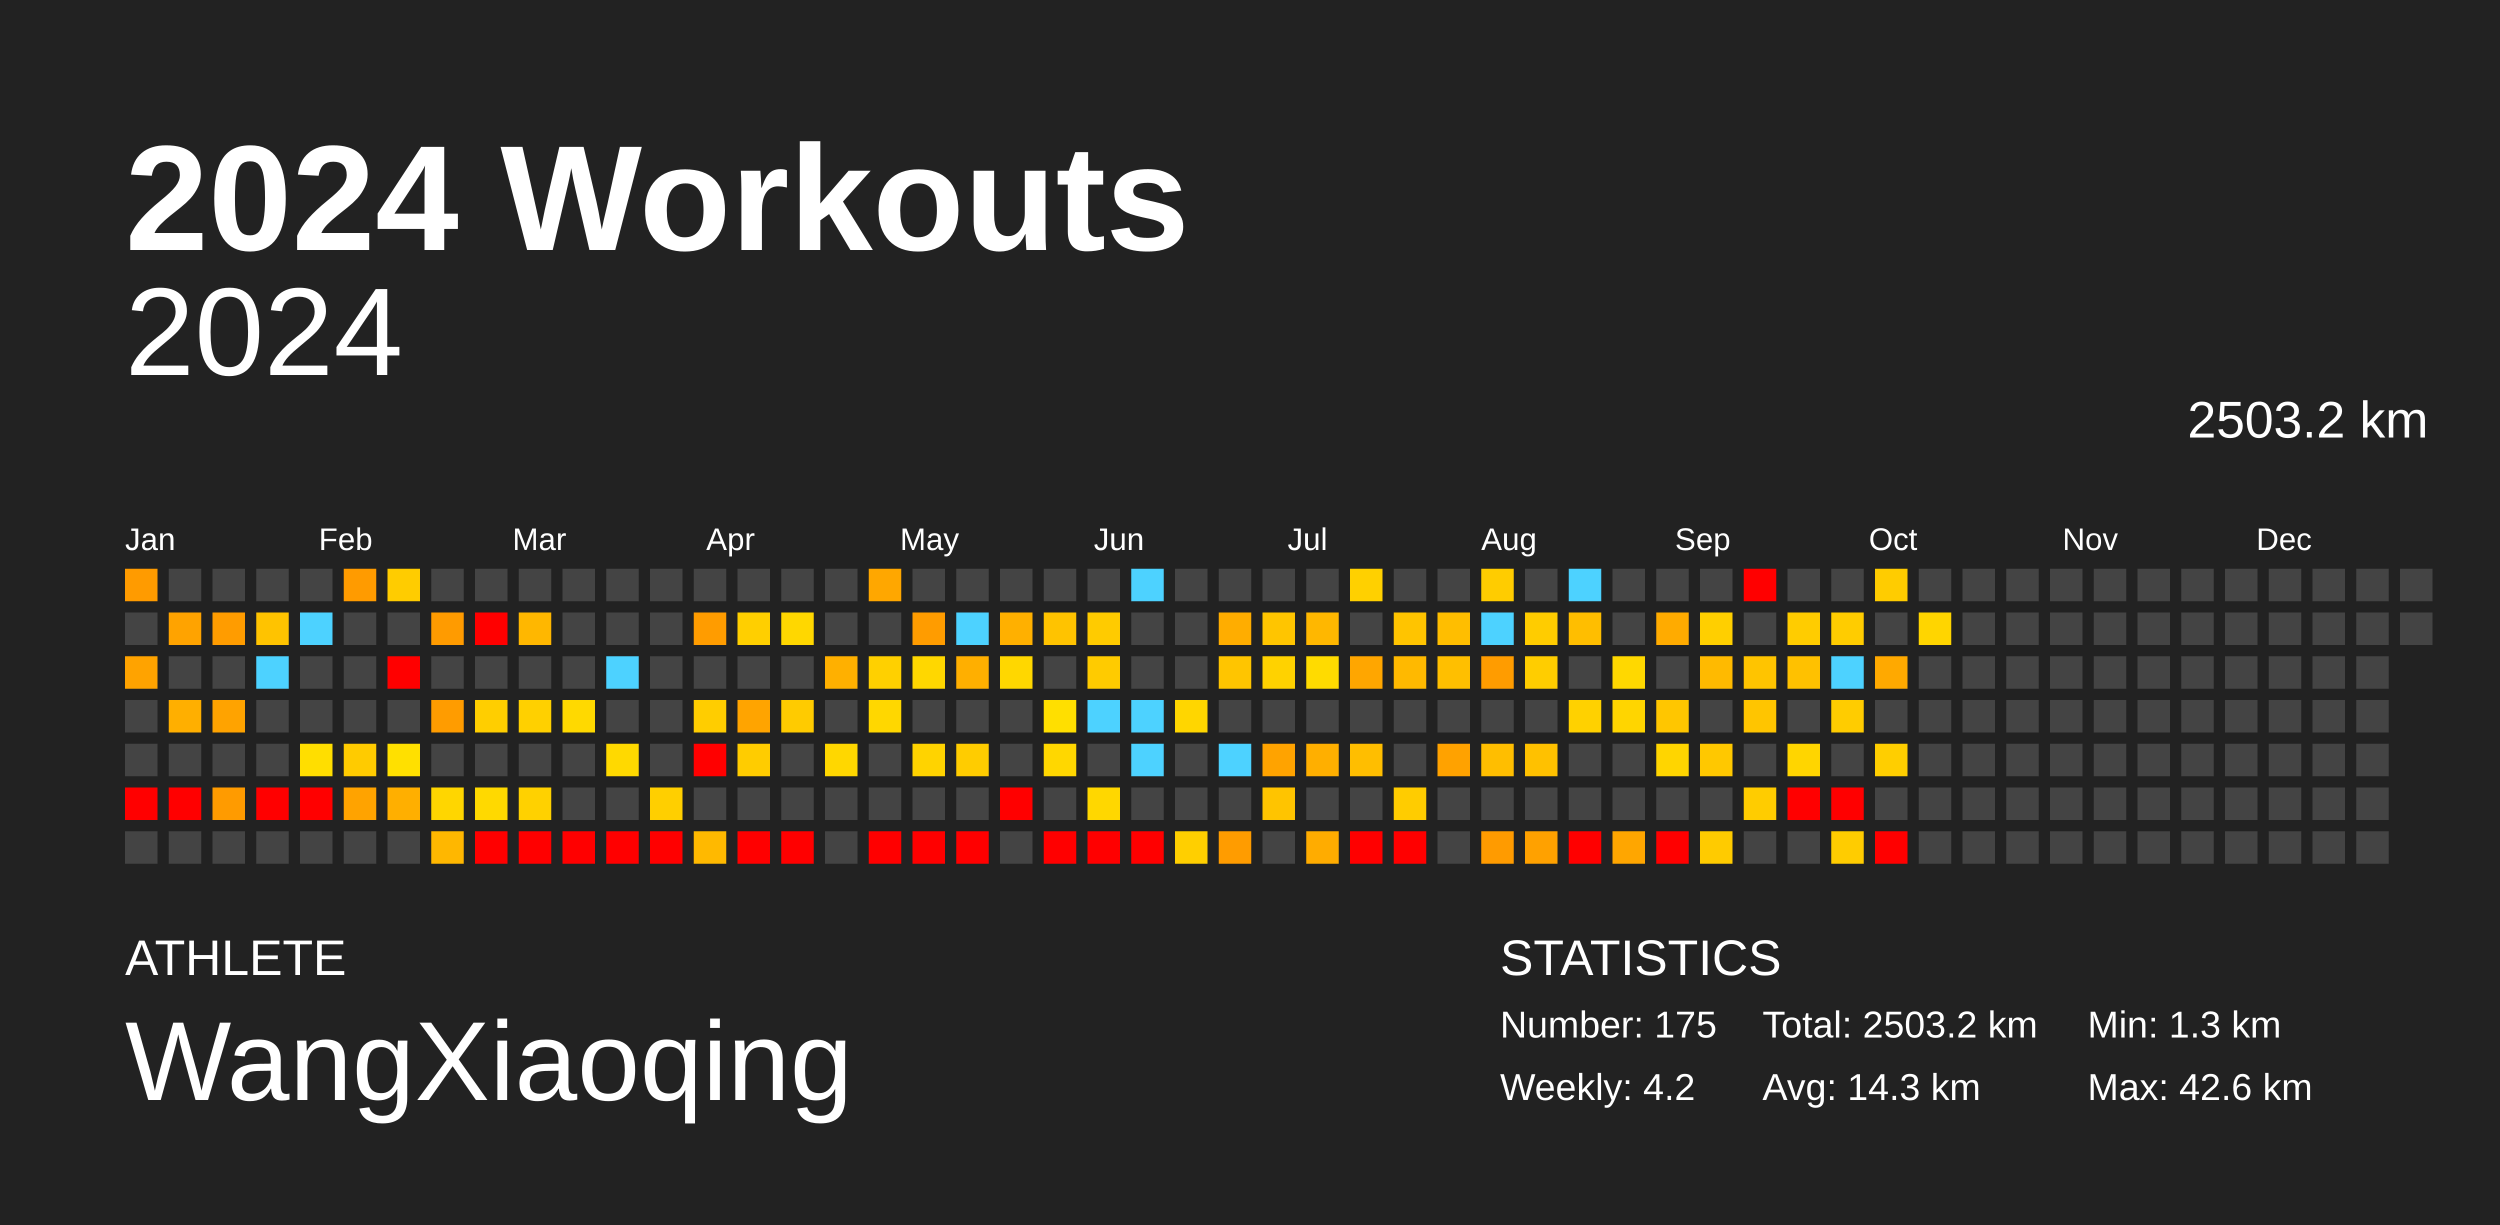
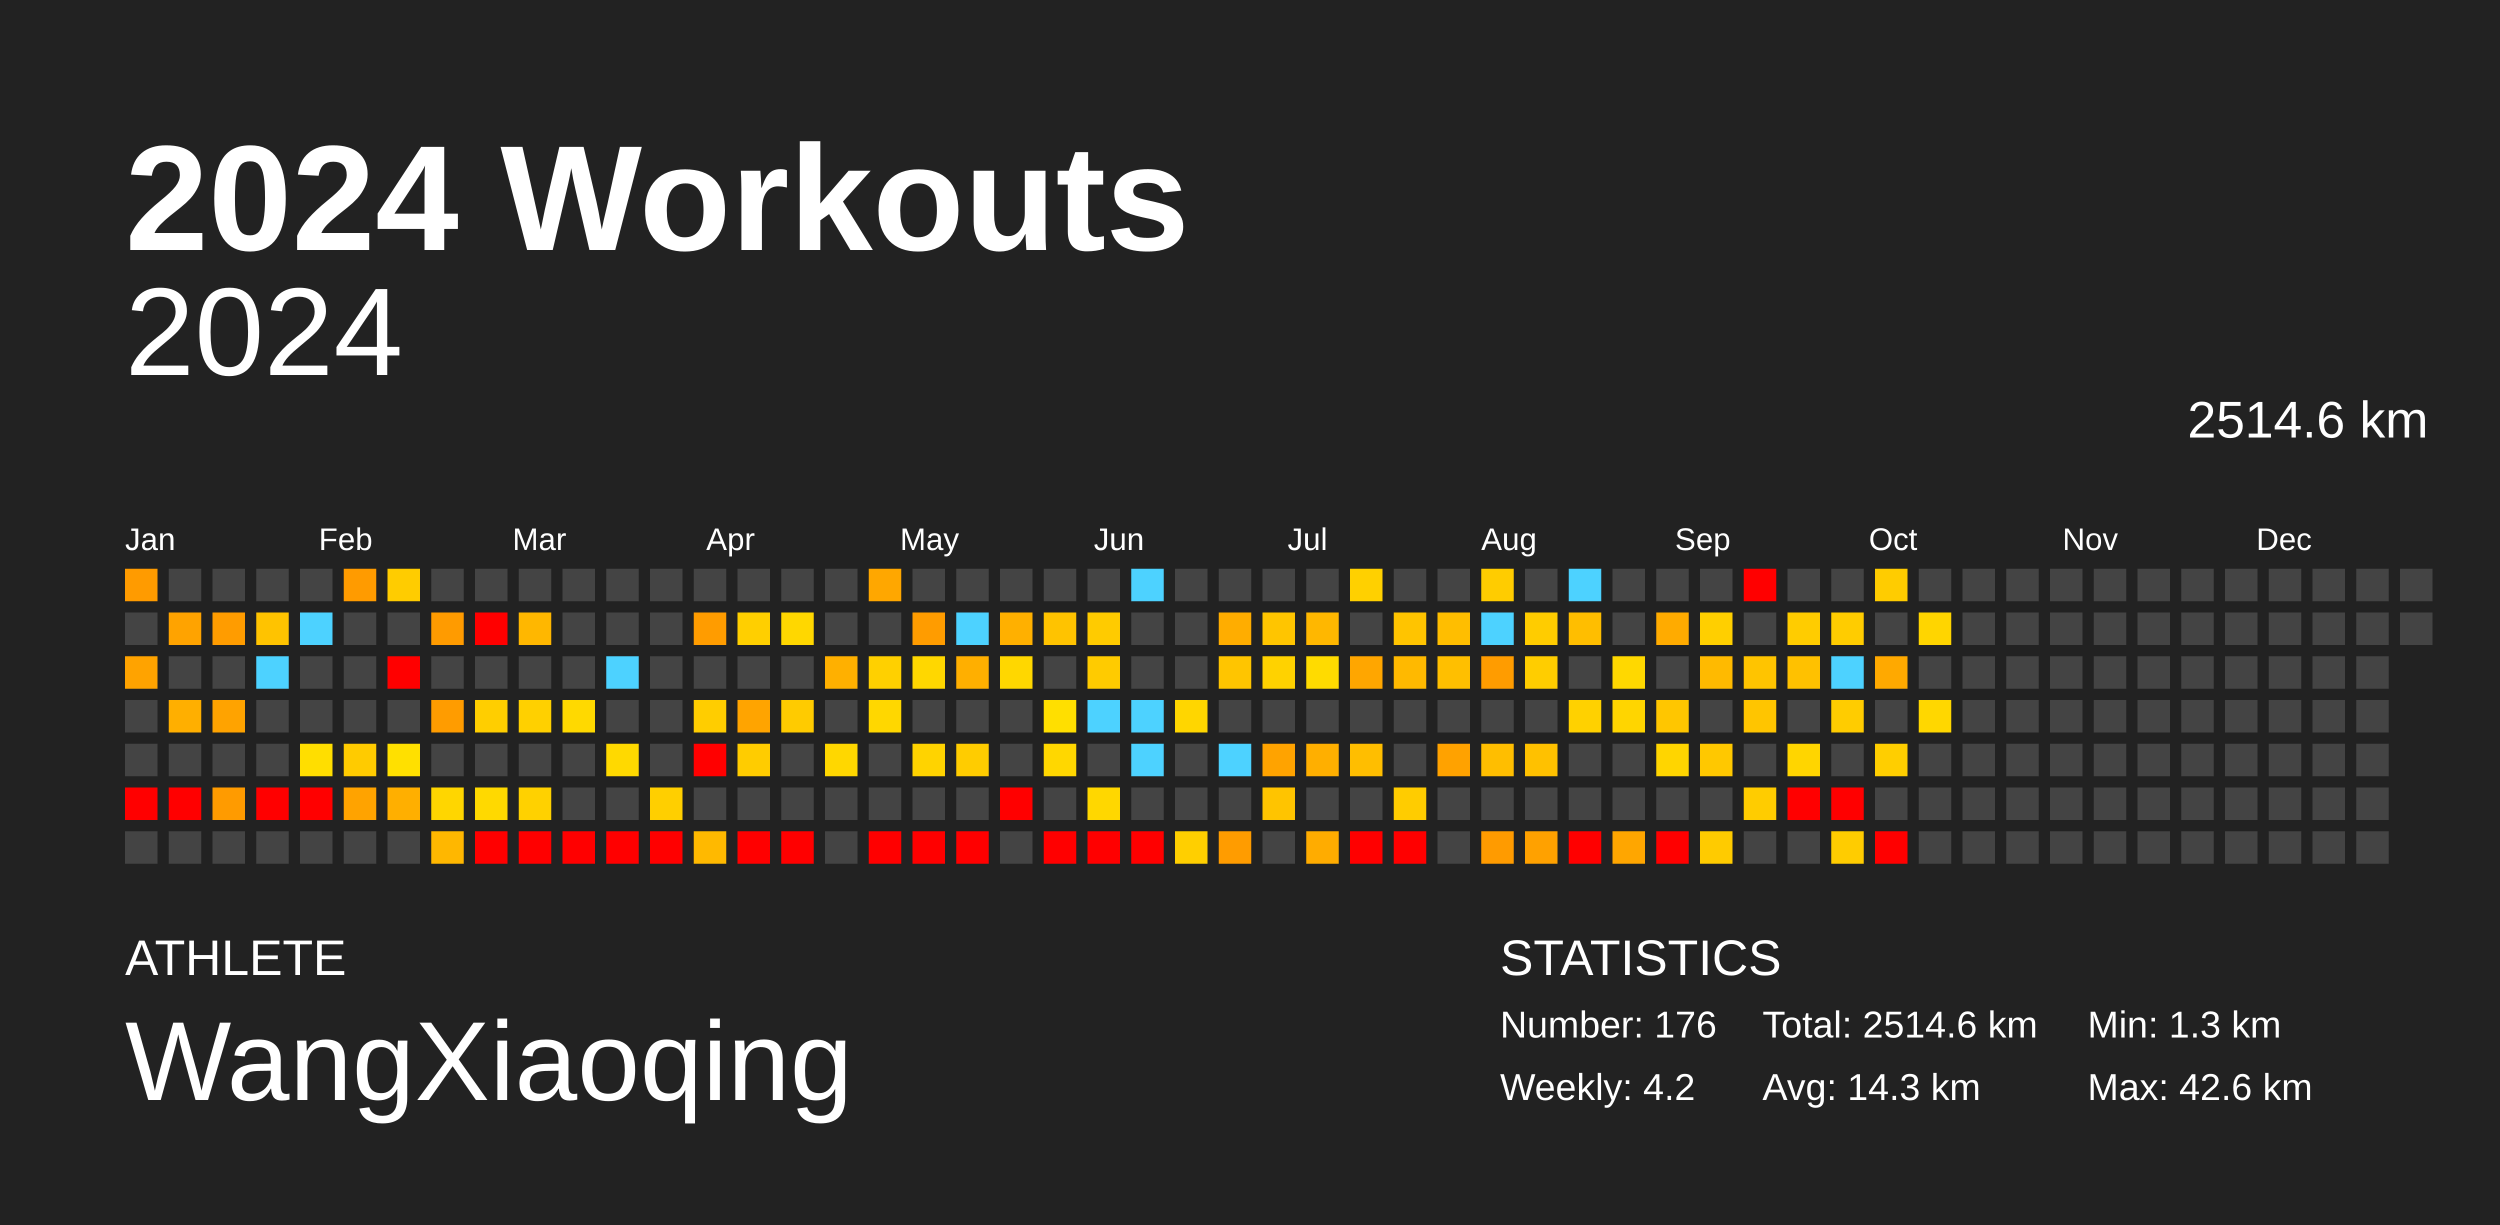
<svg xmlns="http://www.w3.org/2000/svg" baseProfile="full" height="98mm" version="1.1" viewBox="0,0,200,98" width="200mm">
  <defs />
  <rect fill="#222222" height="98" width="200" x="0" y="0" />
  <text fill="#FFFFFF" style="font-size:12px; font-family:Arial; font-weight:bold;" x="10" y="20">2024 Workouts</text>
  <text fill="#FFFFFF" style="font-size:4px; font-family:Arial" x="10" y="78">ATHLETE</text>
  <text fill="#FFFFFF" style="font-size:9px; font-family:Arial" x="10" y="88">WangXiaoqing</text>
  <text fill="#FFFFFF" style="font-size:4px; font-family:Arial" x="120" y="78">STATISTICS</text>
-   <text fill="#FFFFFF" style="font-size:3px; font-family:Arial" x="120" y="83">Number: 175</text>
+   <text fill="#FFFFFF" style="font-size:3px; font-family:Arial" x="120" y="83">Number: 176</text>
  <text fill="#FFFFFF" style="font-size:3px; font-family:Arial" x="120" y="88">Weekly: 4.2</text>
-   <text fill="#FFFFFF" style="font-size:3px; font-family:Arial" x="141" y="83">Total: 2503.2 km</text>
+   <text fill="#FFFFFF" style="font-size:3px; font-family:Arial" x="141" y="83">Total: 2514.6 km</text>
  <text fill="#FFFFFF" style="font-size:3px; font-family:Arial" x="141" y="88">Avg: 14.3 km</text>
  <text fill="#FFFFFF" style="font-size:3px; font-family:Arial" x="167" y="83">Min: 1.3 km</text>
  <text fill="#FFFFFF" style="font-size:3px; font-family:Arial" x="167" y="88">Max: 42.6 km</text>
  <text alignment-baseline="hanging" fill="#FFFFFF" style="font-size:10.0px; font-family:Arial;" x="10" y="30">2024</text>
-   <text alignment-baseline="hanging" fill="#FFFFFF" style="font-size:4.125px; font-family:Arial;" x="175" y="35">2503.2 km</text>
+   <text alignment-baseline="hanging" fill="#FFFFFF" style="font-size:4.125px; font-family:Arial;" x="175" y="35">2514.6 km</text>
  <text fill="#FFFFFF" style="font-size:2.5px; font-family:Arial" x="10.0" y="44">Jan</text>
  <text fill="#FFFFFF" style="font-size:2.5px; font-family:Arial" x="25.5" y="44">Feb</text>
  <text fill="#FFFFFF" style="font-size:2.5px; font-family:Arial" x="41.0" y="44">Mar</text>
  <text fill="#FFFFFF" style="font-size:2.5px; font-family:Arial" x="56.5" y="44">Apr</text>
  <text fill="#FFFFFF" style="font-size:2.5px; font-family:Arial" x="72.0" y="44">May</text>
  <text fill="#FFFFFF" style="font-size:2.5px; font-family:Arial" x="87.5" y="44">Jun</text>
  <text fill="#FFFFFF" style="font-size:2.5px; font-family:Arial" x="103.0" y="44">Jul</text>
  <text fill="#FFFFFF" style="font-size:2.5px; font-family:Arial" x="118.5" y="44">Aug</text>
  <text fill="#FFFFFF" style="font-size:2.5px; font-family:Arial" x="134.0" y="44">Sep</text>
  <text fill="#FFFFFF" style="font-size:2.5px; font-family:Arial" x="149.5" y="44">Oct</text>
  <text fill="#FFFFFF" style="font-size:2.5px; font-family:Arial" x="165.0" y="44">Nov</text>
  <text fill="#FFFFFF" style="font-size:2.5px; font-family:Arial" x="180.5" y="44">Dec</text>
  <rect fill="#ff9b00" height="2.6" width="2.6" x="10.0" y="45.5" />
  <rect fill="#444444" height="2.6" width="2.6" x="10.0" y="49.0" />
  <rect fill="#ffa300" height="2.6" width="2.6" x="10.0" y="52.5" />
  <rect fill="#444444" height="2.6" width="2.6" x="10.0" y="56.0" />
  <rect fill="#444444" height="2.6" width="2.6" x="10.0" y="59.5" />
  <rect fill="red" height="2.6" width="2.6" x="10.0" y="63.0" />
  <rect fill="#444444" height="2.6" width="2.6" x="10.0" y="66.5" />
  <rect fill="#444444" height="2.6" width="2.6" x="13.5" y="45.5" />
  <rect fill="#ffa300" height="2.6" width="2.6" x="13.5" y="49.0" />
  <rect fill="#444444" height="2.6" width="2.6" x="13.5" y="52.5" />
  <rect fill="#ffaf00" height="2.6" width="2.6" x="13.5" y="56.0" />
  <rect fill="#444444" height="2.6" width="2.6" x="13.5" y="59.5" />
  <rect fill="red" height="2.6" width="2.6" x="13.5" y="63.0" />
  <rect fill="#444444" height="2.6" width="2.6" x="13.5" y="66.5" />
  <rect fill="#444444" height="2.6" width="2.6" x="17.0" y="45.5" />
  <rect fill="#ff9c00" height="2.6" width="2.6" x="17.0" y="49.0" />
  <rect fill="#444444" height="2.6" width="2.6" x="17.0" y="52.5" />
  <rect fill="#ffa300" height="2.6" width="2.6" x="17.0" y="56.0" />
  <rect fill="#444444" height="2.6" width="2.6" x="17.0" y="59.5" />
  <rect fill="#ff9b00" height="2.6" width="2.6" x="17.0" y="63.0" />
  <rect fill="#444444" height="2.6" width="2.6" x="17.0" y="66.5" />
  <rect fill="#444444" height="2.6" width="2.6" x="20.5" y="45.5" />
  <rect fill="#ffc300" height="2.6" width="2.6" x="20.5" y="49.0" />
  <rect fill="#4dd2ff" height="2.6" width="2.6" x="20.5" y="52.5" />
  <rect fill="#444444" height="2.6" width="2.6" x="20.5" y="56.0" />
  <rect fill="#444444" height="2.6" width="2.6" x="20.5" y="59.5" />
  <rect fill="red" height="2.6" width="2.6" x="20.5" y="63.0" />
  <rect fill="#444444" height="2.6" width="2.6" x="20.5" y="66.5" />
  <rect fill="#444444" height="2.6" width="2.6" x="24.0" y="45.5" />
  <rect fill="#4dd2ff" height="2.6" width="2.6" x="24.0" y="49.0" />
  <rect fill="#444444" height="2.6" width="2.6" x="24.0" y="52.5" />
  <rect fill="#444444" height="2.6" width="2.6" x="24.0" y="56.0" />
  <rect fill="#ffde00" height="2.6" width="2.6" x="24.0" y="59.5" />
  <rect fill="red" height="2.6" width="2.6" x="24.0" y="63.0" />
  <rect fill="#444444" height="2.6" width="2.6" x="24.0" y="66.5" />
  <rect fill="#ff9b00" height="2.6" width="2.6" x="27.5" y="45.5" />
  <rect fill="#444444" height="2.6" width="2.6" x="27.5" y="49.0" />
  <rect fill="#444444" height="2.6" width="2.6" x="27.5" y="52.5" />
  <rect fill="#444444" height="2.6" width="2.6" x="27.5" y="56.0" />
  <rect fill="#ffcb00" height="2.6" width="2.6" x="27.5" y="59.5" />
  <rect fill="#ffa300" height="2.6" width="2.6" x="27.5" y="63.0" />
  <rect fill="#444444" height="2.6" width="2.6" x="27.5" y="66.5" />
  <rect fill="#ffcc00" height="2.6" width="2.6" x="31.0" y="45.5" />
  <rect fill="#444444" height="2.6" width="2.6" x="31.0" y="49.0" />
  <rect fill="red" height="2.6" width="2.6" x="31.0" y="52.5" />
  <rect fill="#444444" height="2.6" width="2.6" x="31.0" y="56.0" />
  <rect fill="#ffe000" height="2.6" width="2.6" x="31.0" y="59.5" />
  <rect fill="#ffaf00" height="2.6" width="2.6" x="31.0" y="63.0" />
  <rect fill="#444444" height="2.6" width="2.6" x="31.0" y="66.5" />
  <rect fill="#444444" height="2.6" width="2.6" x="34.5" y="45.5" />
  <rect fill="#ff9b00" height="2.6" width="2.6" x="34.5" y="49.0" />
  <rect fill="#444444" height="2.6" width="2.6" x="34.5" y="52.5" />
  <rect fill="#ff9c00" height="2.6" width="2.6" x="34.5" y="56.0" />
  <rect fill="#444444" height="2.6" width="2.6" x="34.5" y="59.5" />
  <rect fill="#ffd600" height="2.6" width="2.6" x="34.5" y="63.0" />
  <rect fill="#ffb700" height="2.6" width="2.6" x="34.5" y="66.5" />
  <rect fill="#444444" height="2.6" width="2.6" x="38.0" y="45.5" />
  <rect fill="red" height="2.6" width="2.6" x="38.0" y="49.0" />
  <rect fill="#444444" height="2.6" width="2.6" x="38.0" y="52.5" />
  <rect fill="#ffce00" height="2.6" width="2.6" x="38.0" y="56.0" />
  <rect fill="#444444" height="2.6" width="2.6" x="38.0" y="59.5" />
  <rect fill="#ffd900" height="2.6" width="2.6" x="38.0" y="63.0" />
  <rect fill="red" height="2.6" width="2.6" x="38.0" y="66.5" />
  <rect fill="#444444" height="2.6" width="2.6" x="41.5" y="45.5" />
  <rect fill="#ffb700" height="2.6" width="2.6" x="41.5" y="49.0" />
  <rect fill="#444444" height="2.6" width="2.6" x="41.5" y="52.5" />
  <rect fill="#ffd000" height="2.6" width="2.6" x="41.5" y="56.0" />
  <rect fill="#444444" height="2.6" width="2.6" x="41.5" y="59.5" />
  <rect fill="#ffd100" height="2.6" width="2.6" x="41.5" y="63.0" />
  <rect fill="red" height="2.6" width="2.6" x="41.5" y="66.5" />
  <rect fill="#444444" height="2.6" width="2.6" x="45.0" y="45.5" />
  <rect fill="#444444" height="2.6" width="2.6" x="45.0" y="49.0" />
  <rect fill="#444444" height="2.6" width="2.6" x="45.0" y="52.5" />
  <rect fill="#ffd900" height="2.6" width="2.6" x="45.0" y="56.0" />
  <rect fill="#444444" height="2.6" width="2.6" x="45.0" y="59.5" />
  <rect fill="#444444" height="2.6" width="2.6" x="45.0" y="63.0" />
  <rect fill="red" height="2.6" width="2.6" x="45.0" y="66.5" />
  <rect fill="#444444" height="2.6" width="2.6" x="48.5" y="45.5" />
  <rect fill="#444444" height="2.6" width="2.6" x="48.5" y="49.0" />
  <rect fill="#4dd2ff" height="2.6" width="2.6" x="48.5" y="52.5" />
  <rect fill="#444444" height="2.6" width="2.6" x="48.5" y="56.0" />
  <rect fill="#ffd900" height="2.6" width="2.6" x="48.5" y="59.5" />
  <rect fill="#444444" height="2.6" width="2.6" x="48.5" y="63.0" />
  <rect fill="red" height="2.6" width="2.6" x="48.5" y="66.5" />
  <rect fill="#444444" height="2.6" width="2.6" x="52.0" y="45.5" />
  <rect fill="#444444" height="2.6" width="2.6" x="52.0" y="49.0" />
  <rect fill="#444444" height="2.6" width="2.6" x="52.0" y="52.5" />
  <rect fill="#444444" height="2.6" width="2.6" x="52.0" y="56.0" />
  <rect fill="#444444" height="2.6" width="2.6" x="52.0" y="59.5" />
  <rect fill="#ffcf00" height="2.6" width="2.6" x="52.0" y="63.0" />
  <rect fill="red" height="2.6" width="2.6" x="52.0" y="66.5" />
  <rect fill="#444444" height="2.6" width="2.6" x="55.5" y="45.5" />
  <rect fill="#ff9c00" height="2.6" width="2.6" x="55.5" y="49.0" />
  <rect fill="#444444" height="2.6" width="2.6" x="55.5" y="52.5" />
  <rect fill="#ffcd00" height="2.6" width="2.6" x="55.5" y="56.0" />
  <rect fill="red" height="2.6" width="2.6" x="55.5" y="59.5" />
  <rect fill="#444444" height="2.6" width="2.6" x="55.5" y="63.0" />
  <rect fill="#ffb900" height="2.6" width="2.6" x="55.5" y="66.5" />
  <rect fill="#444444" height="2.6" width="2.6" x="59.0" y="45.5" />
  <rect fill="#ffcf00" height="2.6" width="2.6" x="59.0" y="49.0" />
  <rect fill="#444444" height="2.6" width="2.6" x="59.0" y="52.5" />
  <rect fill="#ffa400" height="2.6" width="2.6" x="59.0" y="56.0" />
  <rect fill="#ffcc00" height="2.6" width="2.6" x="59.0" y="59.5" />
  <rect fill="#444444" height="2.6" width="2.6" x="59.0" y="63.0" />
  <rect fill="red" height="2.6" width="2.6" x="59.0" y="66.5" />
  <rect fill="#444444" height="2.6" width="2.6" x="62.5" y="45.5" />
  <rect fill="#ffd700" height="2.6" width="2.6" x="62.5" y="49.0" />
  <rect fill="#444444" height="2.6" width="2.6" x="62.5" y="52.5" />
  <rect fill="#ffcb00" height="2.6" width="2.6" x="62.5" y="56.0" />
  <rect fill="#444444" height="2.6" width="2.6" x="62.5" y="59.5" />
  <rect fill="#444444" height="2.6" width="2.6" x="62.5" y="63.0" />
  <rect fill="red" height="2.6" width="2.6" x="62.5" y="66.5" />
  <rect fill="#444444" height="2.6" width="2.6" x="66.0" y="45.5" />
  <rect fill="#444444" height="2.6" width="2.6" x="66.0" y="49.0" />
  <rect fill="#ffb000" height="2.6" width="2.6" x="66.0" y="52.5" />
  <rect fill="#444444" height="2.6" width="2.6" x="66.0" y="56.0" />
  <rect fill="#ffd700" height="2.6" width="2.6" x="66.0" y="59.5" />
  <rect fill="#444444" height="2.6" width="2.6" x="66.0" y="63.0" />
  <rect fill="#444444" height="2.6" width="2.6" x="66.0" y="66.5" />
  <rect fill="#ffa700" height="2.6" width="2.6" x="69.5" y="45.5" />
  <rect fill="#444444" height="2.6" width="2.6" x="69.5" y="49.0" />
  <rect fill="#ffd000" height="2.6" width="2.6" x="69.5" y="52.5" />
  <rect fill="#ffd700" height="2.6" width="2.6" x="69.5" y="56.0" />
  <rect fill="#444444" height="2.6" width="2.6" x="69.5" y="59.5" />
  <rect fill="#444444" height="2.6" width="2.6" x="69.5" y="63.0" />
  <rect fill="red" height="2.6" width="2.6" x="69.5" y="66.5" />
  <rect fill="#444444" height="2.6" width="2.6" x="73.0" y="45.5" />
  <rect fill="#ff9c00" height="2.6" width="2.6" x="73.0" y="49.0" />
  <rect fill="#ffd700" height="2.6" width="2.6" x="73.0" y="52.5" />
  <rect fill="#444444" height="2.6" width="2.6" x="73.0" y="56.0" />
  <rect fill="#ffd300" height="2.6" width="2.6" x="73.0" y="59.5" />
  <rect fill="#444444" height="2.6" width="2.6" x="73.0" y="63.0" />
  <rect fill="red" height="2.6" width="2.6" x="73.0" y="66.5" />
  <rect fill="#444444" height="2.6" width="2.6" x="76.5" y="45.5" />
  <rect fill="#4dd2ff" height="2.6" width="2.6" x="76.5" y="49.0" />
  <rect fill="#ffaf00" height="2.6" width="2.6" x="76.5" y="52.5" />
  <rect fill="#444444" height="2.6" width="2.6" x="76.5" y="56.0" />
  <rect fill="#ffcc00" height="2.6" width="2.6" x="76.5" y="59.5" />
  <rect fill="#444444" height="2.6" width="2.6" x="76.5" y="63.0" />
  <rect fill="red" height="2.6" width="2.6" x="76.5" y="66.5" />
  <rect fill="#444444" height="2.6" width="2.6" x="80.0" y="45.5" />
  <rect fill="#ffb000" height="2.6" width="2.6" x="80.0" y="49.0" />
  <rect fill="#ffd700" height="2.6" width="2.6" x="80.0" y="52.5" />
  <rect fill="#444444" height="2.6" width="2.6" x="80.0" y="56.0" />
  <rect fill="#444444" height="2.6" width="2.6" x="80.0" y="59.5" />
  <rect fill="red" height="2.6" width="2.6" x="80.0" y="63.0" />
  <rect fill="#444444" height="2.6" width="2.6" x="80.0" y="66.5" />
  <rect fill="#444444" height="2.6" width="2.6" x="83.5" y="45.5" />
  <rect fill="#ffc300" height="2.6" width="2.6" x="83.5" y="49.0" />
  <rect fill="#444444" height="2.6" width="2.6" x="83.5" y="52.5" />
  <rect fill="#ffdf00" height="2.6" width="2.6" x="83.5" y="56.0" />
  <rect fill="#ffd700" height="2.6" width="2.6" x="83.5" y="59.5" />
  <rect fill="#444444" height="2.6" width="2.6" x="83.5" y="63.0" />
  <rect fill="red" height="2.6" width="2.6" x="83.5" y="66.5" />
  <rect fill="#444444" height="2.6" width="2.6" x="87.0" y="45.5" />
  <rect fill="#ffcb00" height="2.6" width="2.6" x="87.0" y="49.0" />
  <rect fill="#ffcb00" height="2.6" width="2.6" x="87.0" y="52.5" />
  <rect fill="#4dd2ff" height="2.6" width="2.6" x="87.0" y="56.0" />
  <rect fill="#444444" height="2.6" width="2.6" x="87.0" y="59.5" />
  <rect fill="#ffd700" height="2.6" width="2.6" x="87.0" y="63.0" />
  <rect fill="red" height="2.6" width="2.6" x="87.0" y="66.5" />
  <rect fill="#4dd2ff" height="2.6" width="2.6" x="90.5" y="45.5" />
  <rect fill="#444444" height="2.6" width="2.6" x="90.5" y="49.0" />
  <rect fill="#444444" height="2.6" width="2.6" x="90.5" y="52.5" />
  <rect fill="#4dd2ff" height="2.6" width="2.6" x="90.5" y="56.0" />
  <rect fill="#4dd2ff" height="2.6" width="2.6" x="90.5" y="59.5" />
  <rect fill="#444444" height="2.6" width="2.6" x="90.5" y="63.0" />
  <rect fill="red" height="2.6" width="2.6" x="90.5" y="66.5" />
  <rect fill="#444444" height="2.6" width="2.6" x="94.0" y="45.5" />
  <rect fill="#444444" height="2.6" width="2.6" x="94.0" y="49.0" />
  <rect fill="#444444" height="2.6" width="2.6" x="94.0" y="52.5" />
  <rect fill="#ffd600" height="2.6" width="2.6" x="94.0" y="56.0" />
  <rect fill="#444444" height="2.6" width="2.6" x="94.0" y="59.5" />
  <rect fill="#444444" height="2.6" width="2.6" x="94.0" y="63.0" />
  <rect fill="#ffcf00" height="2.6" width="2.6" x="94.0" y="66.5" />
  <rect fill="#444444" height="2.6" width="2.6" x="97.5" y="45.5" />
  <rect fill="#ffad00" height="2.6" width="2.6" x="97.5" y="49.0" />
  <rect fill="#ffc500" height="2.6" width="2.6" x="97.5" y="52.5" />
  <rect fill="#444444" height="2.6" width="2.6" x="97.5" y="56.0" />
  <rect fill="#4dd2ff" height="2.6" width="2.6" x="97.5" y="59.5" />
  <rect fill="#444444" height="2.6" width="2.6" x="97.5" y="63.0" />
  <rect fill="#ff9c00" height="2.6" width="2.6" x="97.5" y="66.5" />
  <rect fill="#444444" height="2.6" width="2.6" x="101.0" y="45.5" />
  <rect fill="#ffc500" height="2.6" width="2.6" x="101.0" y="49.0" />
  <rect fill="#ffd200" height="2.6" width="2.6" x="101.0" y="52.5" />
  <rect fill="#444444" height="2.6" width="2.6" x="101.0" y="56.0" />
  <rect fill="#ffa300" height="2.6" width="2.6" x="101.0" y="59.5" />
  <rect fill="#ffc400" height="2.6" width="2.6" x="101.0" y="63.0" />
  <rect fill="#444444" height="2.6" width="2.6" x="101.0" y="66.5" />
  <rect fill="#444444" height="2.6" width="2.6" x="104.5" y="45.5" />
  <rect fill="#ffb700" height="2.6" width="2.6" x="104.5" y="49.0" />
  <rect fill="#ffdb00" height="2.6" width="2.6" x="104.5" y="52.5" />
  <rect fill="#444444" height="2.6" width="2.6" x="104.5" y="56.0" />
  <rect fill="#ffaf00" height="2.6" width="2.6" x="104.5" y="59.5" />
  <rect fill="#444444" height="2.6" width="2.6" x="104.5" y="63.0" />
  <rect fill="#ffac00" height="2.6" width="2.6" x="104.5" y="66.5" />
  <rect fill="#ffd000" height="2.6" width="2.6" x="108.0" y="45.5" />
  <rect fill="#444444" height="2.6" width="2.6" x="108.0" y="49.0" />
  <rect fill="#ffa600" height="2.6" width="2.6" x="108.0" y="52.5" />
  <rect fill="#444444" height="2.6" width="2.6" x="108.0" y="56.0" />
  <rect fill="#ffbe00" height="2.6" width="2.6" x="108.0" y="59.5" />
  <rect fill="#444444" height="2.6" width="2.6" x="108.0" y="63.0" />
  <rect fill="red" height="2.6" width="2.6" x="108.0" y="66.5" />
  <rect fill="#444444" height="2.6" width="2.6" x="111.5" y="45.5" />
  <rect fill="#ffc400" height="2.6" width="2.6" x="111.5" y="49.0" />
  <rect fill="#ffb900" height="2.6" width="2.6" x="111.5" y="52.5" />
  <rect fill="#444444" height="2.6" width="2.6" x="111.5" y="56.0" />
  <rect fill="#444444" height="2.6" width="2.6" x="111.5" y="59.5" />
  <rect fill="#ffcc00" height="2.6" width="2.6" x="111.5" y="63.0" />
  <rect fill="red" height="2.6" width="2.6" x="111.5" y="66.5" />
  <rect fill="#444444" height="2.6" width="2.6" x="115.0" y="45.5" />
  <rect fill="#ffbe00" height="2.6" width="2.6" x="115.0" y="49.0" />
  <rect fill="#ffbf00" height="2.6" width="2.6" x="115.0" y="52.5" />
  <rect fill="#444444" height="2.6" width="2.6" x="115.0" y="56.0" />
  <rect fill="#ffa200" height="2.6" width="2.6" x="115.0" y="59.5" />
  <rect fill="#444444" height="2.6" width="2.6" x="115.0" y="63.0" />
  <rect fill="#444444" height="2.6" width="2.6" x="115.0" y="66.5" />
  <rect fill="#ffcc00" height="2.6" width="2.6" x="118.5" y="45.5" />
  <rect fill="#4dd2ff" height="2.6" width="2.6" x="118.5" y="49.0" />
  <rect fill="#ff9c00" height="2.6" width="2.6" x="118.5" y="52.5" />
  <rect fill="#444444" height="2.6" width="2.6" x="118.5" y="56.0" />
  <rect fill="#ffbe00" height="2.6" width="2.6" x="118.5" y="59.5" />
  <rect fill="#444444" height="2.6" width="2.6" x="118.5" y="63.0" />
  <rect fill="#ff9b00" height="2.6" width="2.6" x="118.5" y="66.5" />
  <rect fill="#444444" height="2.6" width="2.6" x="122.0" y="45.5" />
  <rect fill="#ffcc00" height="2.6" width="2.6" x="122.0" y="49.0" />
  <rect fill="#ffcd00" height="2.6" width="2.6" x="122.0" y="52.5" />
  <rect fill="#444444" height="2.6" width="2.6" x="122.0" y="56.0" />
  <rect fill="#ffc100" height="2.6" width="2.6" x="122.0" y="59.5" />
  <rect fill="#444444" height="2.6" width="2.6" x="122.0" y="63.0" />
  <rect fill="#ffa100" height="2.6" width="2.6" x="122.0" y="66.5" />
  <rect fill="#4dd2ff" height="2.6" width="2.6" x="125.5" y="45.5" />
  <rect fill="#ffbe00" height="2.6" width="2.6" x="125.5" y="49.0" />
  <rect fill="#444444" height="2.6" width="2.6" x="125.5" y="52.5" />
  <rect fill="#ffd100" height="2.6" width="2.6" x="125.5" y="56.0" />
  <rect fill="#444444" height="2.6" width="2.6" x="125.5" y="59.5" />
  <rect fill="#444444" height="2.6" width="2.6" x="125.5" y="63.0" />
  <rect fill="red" height="2.6" width="2.6" x="125.5" y="66.5" />
  <rect fill="#444444" height="2.6" width="2.6" x="129.0" y="45.5" />
  <rect fill="#444444" height="2.6" width="2.6" x="129.0" y="49.0" />
  <rect fill="#ffd800" height="2.6" width="2.6" x="129.0" y="52.5" />
  <rect fill="#ffd500" height="2.6" width="2.6" x="129.0" y="56.0" />
  <rect fill="#444444" height="2.6" width="2.6" x="129.0" y="59.5" />
  <rect fill="#444444" height="2.6" width="2.6" x="129.0" y="63.0" />
  <rect fill="#ffa600" height="2.6" width="2.6" x="129.0" y="66.5" />
  <rect fill="#444444" height="2.6" width="2.6" x="132.5" y="45.5" />
  <rect fill="#ffab00" height="2.6" width="2.6" x="132.5" y="49.0" />
  <rect fill="#444444" height="2.6" width="2.6" x="132.5" y="52.5" />
  <rect fill="#ffc600" height="2.6" width="2.6" x="132.5" y="56.0" />
  <rect fill="#ffd500" height="2.6" width="2.6" x="132.5" y="59.5" />
  <rect fill="#444444" height="2.6" width="2.6" x="132.5" y="63.0" />
  <rect fill="red" height="2.6" width="2.6" x="132.5" y="66.5" />
  <rect fill="#444444" height="2.6" width="2.6" x="136.0" y="45.5" />
  <rect fill="#ffcf00" height="2.6" width="2.6" x="136.0" y="49.0" />
  <rect fill="#ffba00" height="2.6" width="2.6" x="136.0" y="52.5" />
  <rect fill="#444444" height="2.6" width="2.6" x="136.0" y="56.0" />
  <rect fill="#ffc800" height="2.6" width="2.6" x="136.0" y="59.5" />
  <rect fill="#444444" height="2.6" width="2.6" x="136.0" y="63.0" />
  <rect fill="#ffcb00" height="2.6" width="2.6" x="136.0" y="66.5" />
  <rect fill="red" height="2.6" width="2.6" x="139.5" y="45.5" />
  <rect fill="#444444" height="2.6" width="2.6" x="139.5" y="49.0" />
  <rect fill="#ffc400" height="2.6" width="2.6" x="139.5" y="52.5" />
  <rect fill="#ffc500" height="2.6" width="2.6" x="139.5" y="56.0" />
  <rect fill="#444444" height="2.6" width="2.6" x="139.5" y="59.5" />
  <rect fill="#ffcc00" height="2.6" width="2.6" x="139.5" y="63.0" />
  <rect fill="#444444" height="2.6" width="2.6" x="139.5" y="66.5" />
  <rect fill="#444444" height="2.6" width="2.6" x="143.0" y="45.5" />
  <rect fill="#ffcc00" height="2.6" width="2.6" x="143.0" y="49.0" />
  <rect fill="#ffc100" height="2.6" width="2.6" x="143.0" y="52.5" />
  <rect fill="#444444" height="2.6" width="2.6" x="143.0" y="56.0" />
  <rect fill="#ffd500" height="2.6" width="2.6" x="143.0" y="59.5" />
  <rect fill="red" height="2.6" width="2.6" x="143.0" y="63.0" />
  <rect fill="#444444" height="2.6" width="2.6" x="143.0" y="66.5" />
  <rect fill="#444444" height="2.6" width="2.6" x="146.5" y="45.5" />
  <rect fill="#ffcc00" height="2.6" width="2.6" x="146.5" y="49.0" />
  <rect fill="#4dd2ff" height="2.6" width="2.6" x="146.5" y="52.5" />
  <rect fill="#ffcc00" height="2.6" width="2.6" x="146.5" y="56.0" />
  <rect fill="#444444" height="2.6" width="2.6" x="146.5" y="59.5" />
  <rect fill="red" height="2.6" width="2.6" x="146.5" y="63.0" />
  <rect fill="#ffcc00" height="2.6" width="2.6" x="146.5" y="66.5" />
  <rect fill="#ffcc00" height="2.6" width="2.6" x="150.0" y="45.5" />
  <rect fill="#444444" height="2.6" width="2.6" x="150.0" y="49.0" />
  <rect fill="#ffa900" height="2.6" width="2.6" x="150.0" y="52.5" />
  <rect fill="#444444" height="2.6" width="2.6" x="150.0" y="56.0" />
  <rect fill="#ffce00" height="2.6" width="2.6" x="150.0" y="59.5" />
  <rect fill="#444444" height="2.6" width="2.6" x="150.0" y="63.0" />
  <rect fill="red" height="2.6" width="2.6" x="150.0" y="66.5" />
  <rect fill="#444444" height="2.6" width="2.6" x="153.5" y="45.5" />
  <rect fill="#ffd500" height="2.6" width="2.6" x="153.5" y="49.0" />
  <rect fill="#444444" height="2.6" width="2.6" x="153.5" y="52.5" />
-   <rect fill="#444444" height="2.6" width="2.6" x="153.5" y="56.0" />
+   <rect fill="#ffd700" height="2.6" width="2.6" x="153.5" y="56.0" />
  <rect fill="#444444" height="2.6" width="2.6" x="153.5" y="59.5" />
  <rect fill="#444444" height="2.6" width="2.6" x="153.5" y="63.0" />
  <rect fill="#444444" height="2.6" width="2.6" x="153.5" y="66.5" />
  <rect fill="#444444" height="2.6" width="2.6" x="157.0" y="45.5" />
  <rect fill="#444444" height="2.6" width="2.6" x="157.0" y="49.0" />
  <rect fill="#444444" height="2.6" width="2.6" x="157.0" y="52.5" />
  <rect fill="#444444" height="2.6" width="2.6" x="157.0" y="56.0" />
  <rect fill="#444444" height="2.6" width="2.6" x="157.0" y="59.5" />
  <rect fill="#444444" height="2.6" width="2.6" x="157.0" y="63.0" />
  <rect fill="#444444" height="2.6" width="2.6" x="157.0" y="66.5" />
  <rect fill="#444444" height="2.6" width="2.6" x="160.5" y="45.5" />
  <rect fill="#444444" height="2.6" width="2.6" x="160.5" y="49.0" />
  <rect fill="#444444" height="2.6" width="2.6" x="160.5" y="52.5" />
  <rect fill="#444444" height="2.6" width="2.6" x="160.5" y="56.0" />
  <rect fill="#444444" height="2.6" width="2.6" x="160.5" y="59.5" />
  <rect fill="#444444" height="2.6" width="2.6" x="160.5" y="63.0" />
  <rect fill="#444444" height="2.6" width="2.6" x="160.5" y="66.5" />
  <rect fill="#444444" height="2.6" width="2.6" x="164.0" y="45.5" />
  <rect fill="#444444" height="2.6" width="2.6" x="164.0" y="49.0" />
  <rect fill="#444444" height="2.6" width="2.6" x="164.0" y="52.5" />
  <rect fill="#444444" height="2.6" width="2.6" x="164.0" y="56.0" />
  <rect fill="#444444" height="2.6" width="2.6" x="164.0" y="59.5" />
  <rect fill="#444444" height="2.6" width="2.6" x="164.0" y="63.0" />
  <rect fill="#444444" height="2.6" width="2.6" x="164.0" y="66.5" />
  <rect fill="#444444" height="2.6" width="2.6" x="167.5" y="45.5" />
  <rect fill="#444444" height="2.6" width="2.6" x="167.5" y="49.0" />
  <rect fill="#444444" height="2.6" width="2.6" x="167.5" y="52.5" />
  <rect fill="#444444" height="2.6" width="2.6" x="167.5" y="56.0" />
  <rect fill="#444444" height="2.6" width="2.6" x="167.5" y="59.5" />
  <rect fill="#444444" height="2.6" width="2.6" x="167.5" y="63.0" />
  <rect fill="#444444" height="2.6" width="2.6" x="167.5" y="66.5" />
  <rect fill="#444444" height="2.6" width="2.6" x="171.0" y="45.5" />
  <rect fill="#444444" height="2.6" width="2.6" x="171.0" y="49.0" />
  <rect fill="#444444" height="2.6" width="2.6" x="171.0" y="52.5" />
  <rect fill="#444444" height="2.6" width="2.6" x="171.0" y="56.0" />
  <rect fill="#444444" height="2.6" width="2.6" x="171.0" y="59.5" />
  <rect fill="#444444" height="2.6" width="2.6" x="171.0" y="63.0" />
  <rect fill="#444444" height="2.6" width="2.6" x="171.0" y="66.5" />
  <rect fill="#444444" height="2.6" width="2.6" x="174.5" y="45.5" />
  <rect fill="#444444" height="2.6" width="2.6" x="174.5" y="49.0" />
  <rect fill="#444444" height="2.6" width="2.6" x="174.5" y="52.5" />
  <rect fill="#444444" height="2.6" width="2.6" x="174.5" y="56.0" />
  <rect fill="#444444" height="2.6" width="2.6" x="174.5" y="59.5" />
  <rect fill="#444444" height="2.6" width="2.6" x="174.5" y="63.0" />
  <rect fill="#444444" height="2.6" width="2.6" x="174.5" y="66.5" />
  <rect fill="#444444" height="2.6" width="2.6" x="178.0" y="45.5" />
  <rect fill="#444444" height="2.6" width="2.6" x="178.0" y="49.0" />
  <rect fill="#444444" height="2.6" width="2.6" x="178.0" y="52.5" />
  <rect fill="#444444" height="2.6" width="2.6" x="178.0" y="56.0" />
  <rect fill="#444444" height="2.6" width="2.6" x="178.0" y="59.5" />
  <rect fill="#444444" height="2.6" width="2.6" x="178.0" y="63.0" />
  <rect fill="#444444" height="2.6" width="2.6" x="178.0" y="66.5" />
  <rect fill="#444444" height="2.6" width="2.6" x="181.5" y="45.5" />
  <rect fill="#444444" height="2.6" width="2.6" x="181.5" y="49.0" />
  <rect fill="#444444" height="2.6" width="2.6" x="181.5" y="52.5" />
  <rect fill="#444444" height="2.6" width="2.6" x="181.5" y="56.0" />
  <rect fill="#444444" height="2.6" width="2.6" x="181.5" y="59.5" />
  <rect fill="#444444" height="2.6" width="2.6" x="181.5" y="63.0" />
  <rect fill="#444444" height="2.6" width="2.6" x="181.5" y="66.5" />
  <rect fill="#444444" height="2.6" width="2.6" x="185.0" y="45.5" />
  <rect fill="#444444" height="2.6" width="2.6" x="185.0" y="49.0" />
  <rect fill="#444444" height="2.6" width="2.6" x="185.0" y="52.5" />
  <rect fill="#444444" height="2.6" width="2.6" x="185.0" y="56.0" />
  <rect fill="#444444" height="2.6" width="2.6" x="185.0" y="59.5" />
  <rect fill="#444444" height="2.6" width="2.6" x="185.0" y="63.0" />
  <rect fill="#444444" height="2.6" width="2.6" x="185.0" y="66.5" />
  <rect fill="#444444" height="2.6" width="2.6" x="188.5" y="45.5" />
  <rect fill="#444444" height="2.6" width="2.6" x="188.5" y="49.0" />
  <rect fill="#444444" height="2.6" width="2.6" x="188.5" y="52.5" />
  <rect fill="#444444" height="2.6" width="2.6" x="188.5" y="56.0" />
  <rect fill="#444444" height="2.6" width="2.6" x="188.5" y="59.5" />
  <rect fill="#444444" height="2.6" width="2.6" x="188.5" y="63.0" />
  <rect fill="#444444" height="2.6" width="2.6" x="188.5" y="66.5" />
  <rect fill="#444444" height="2.6" width="2.6" x="192.0" y="45.5" />
  <rect fill="#444444" height="2.6" width="2.6" x="192.0" y="49.0" />
</svg>
